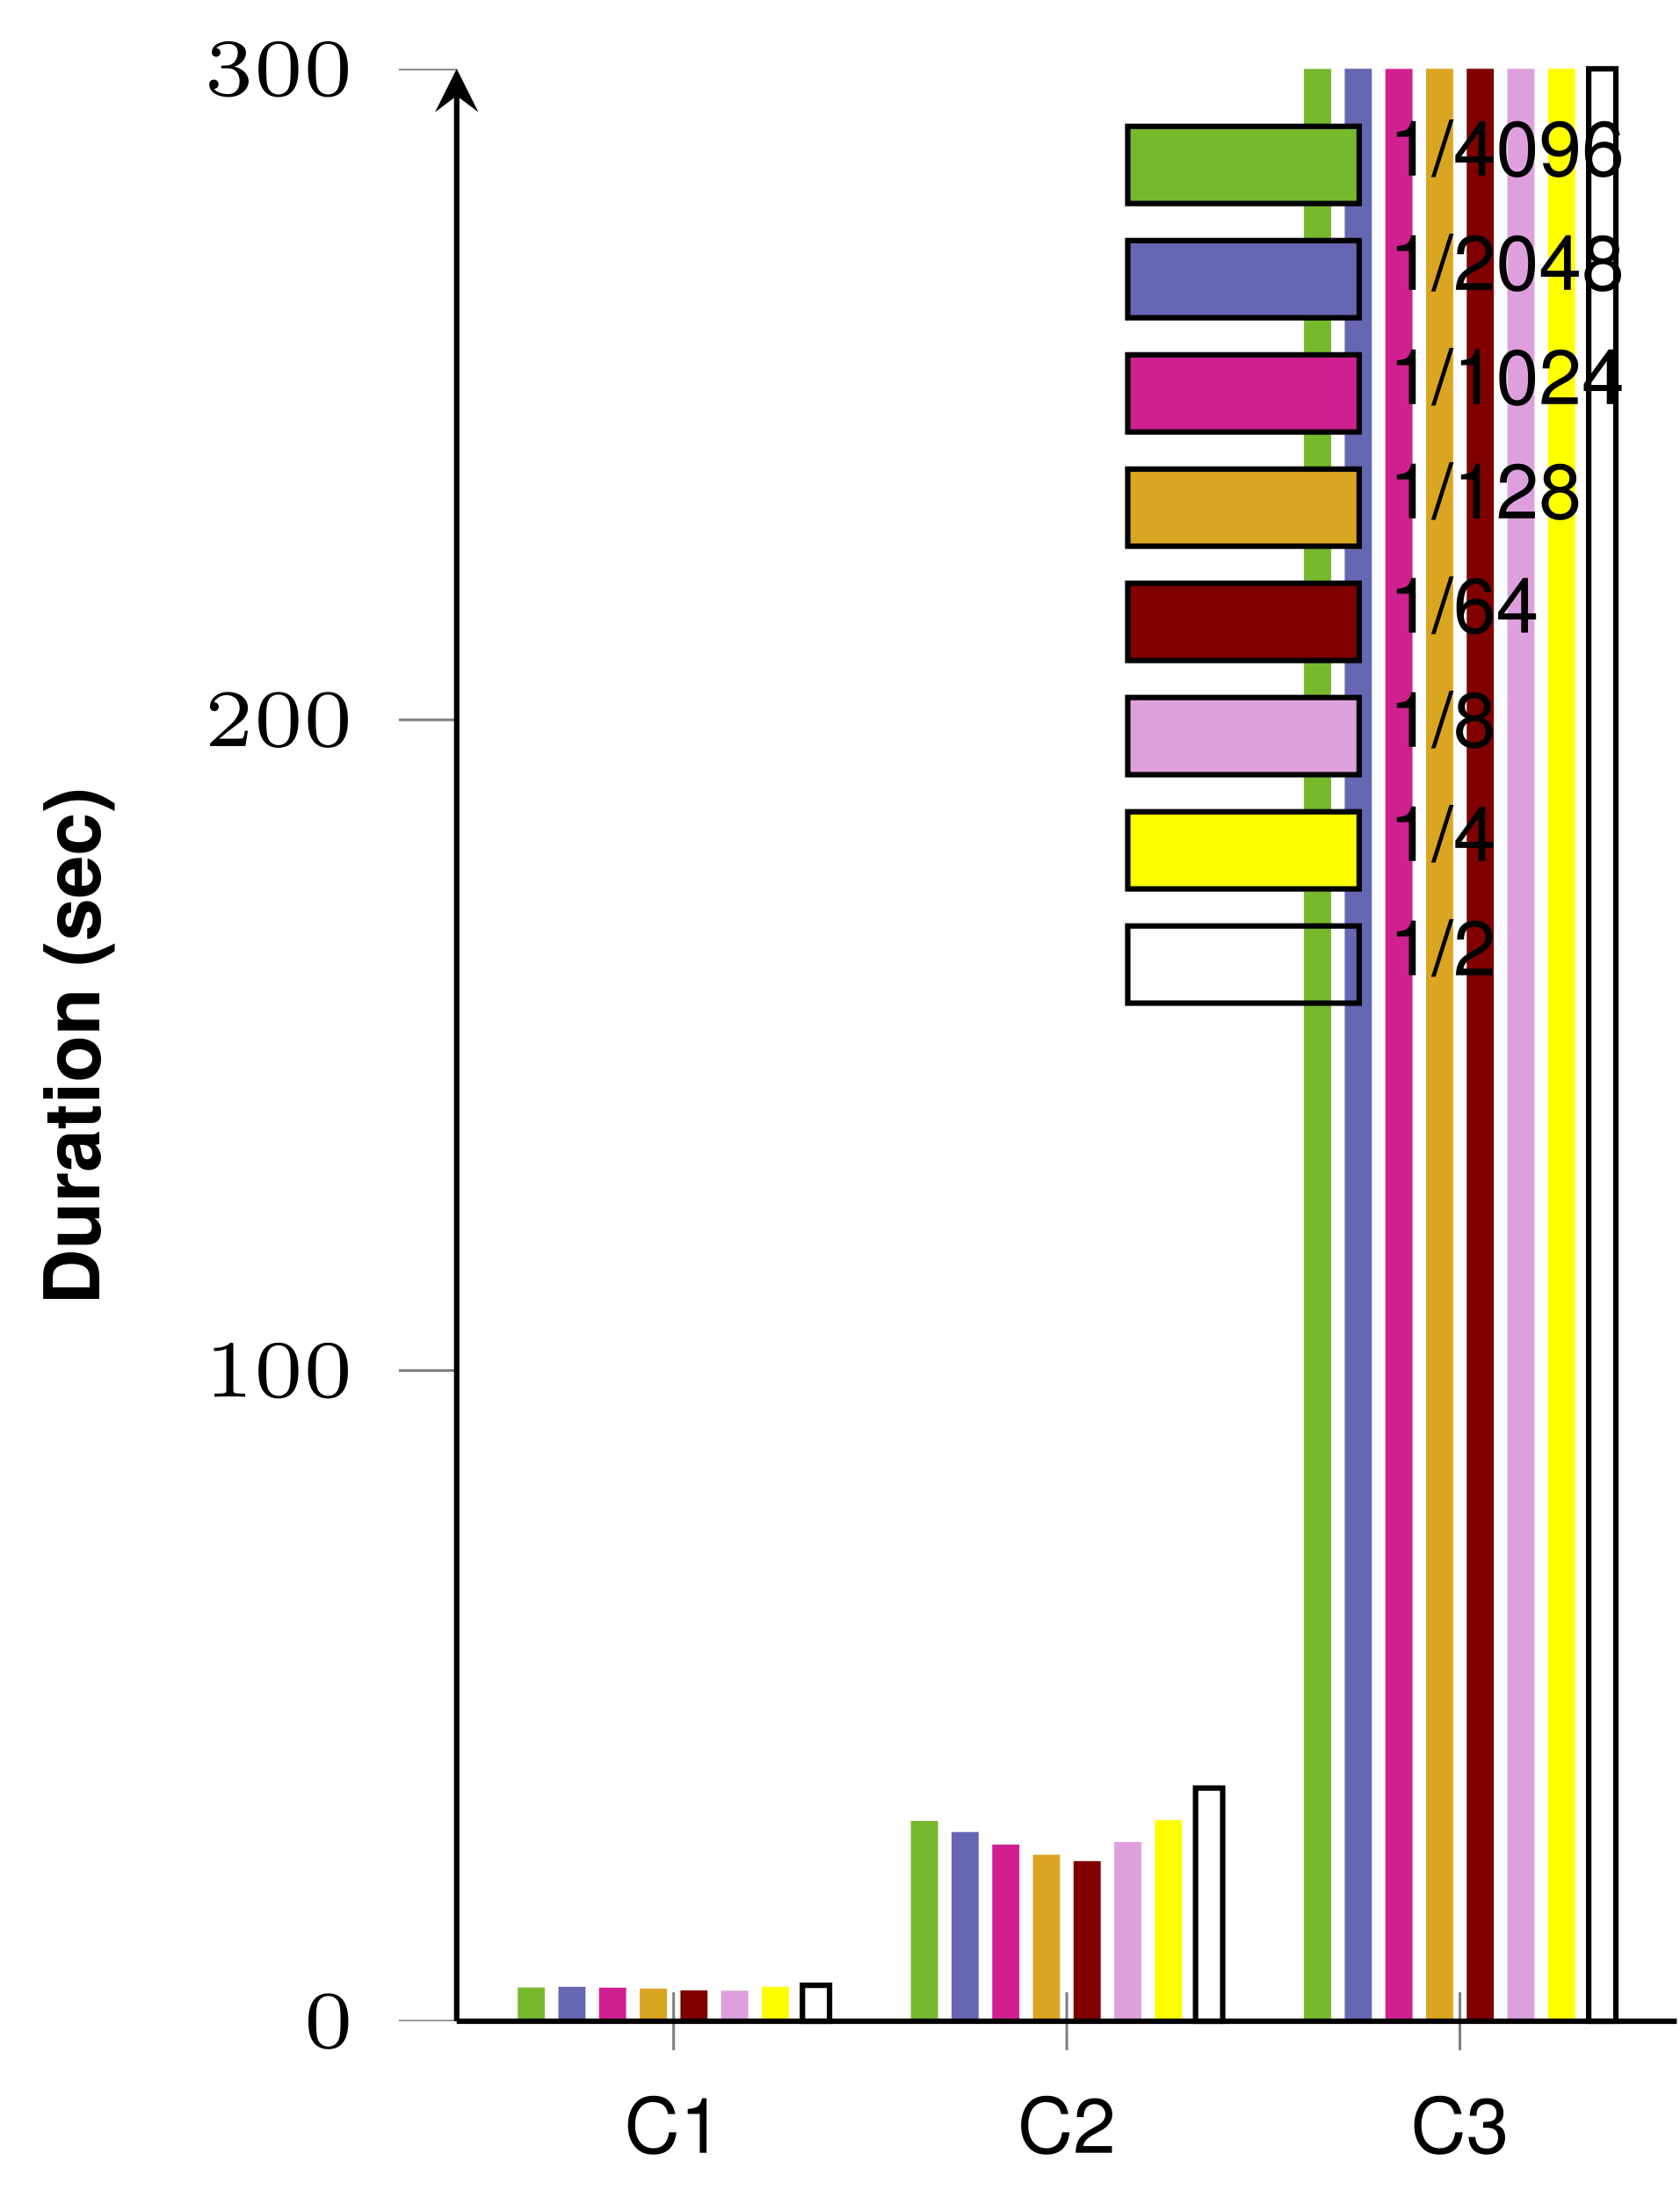
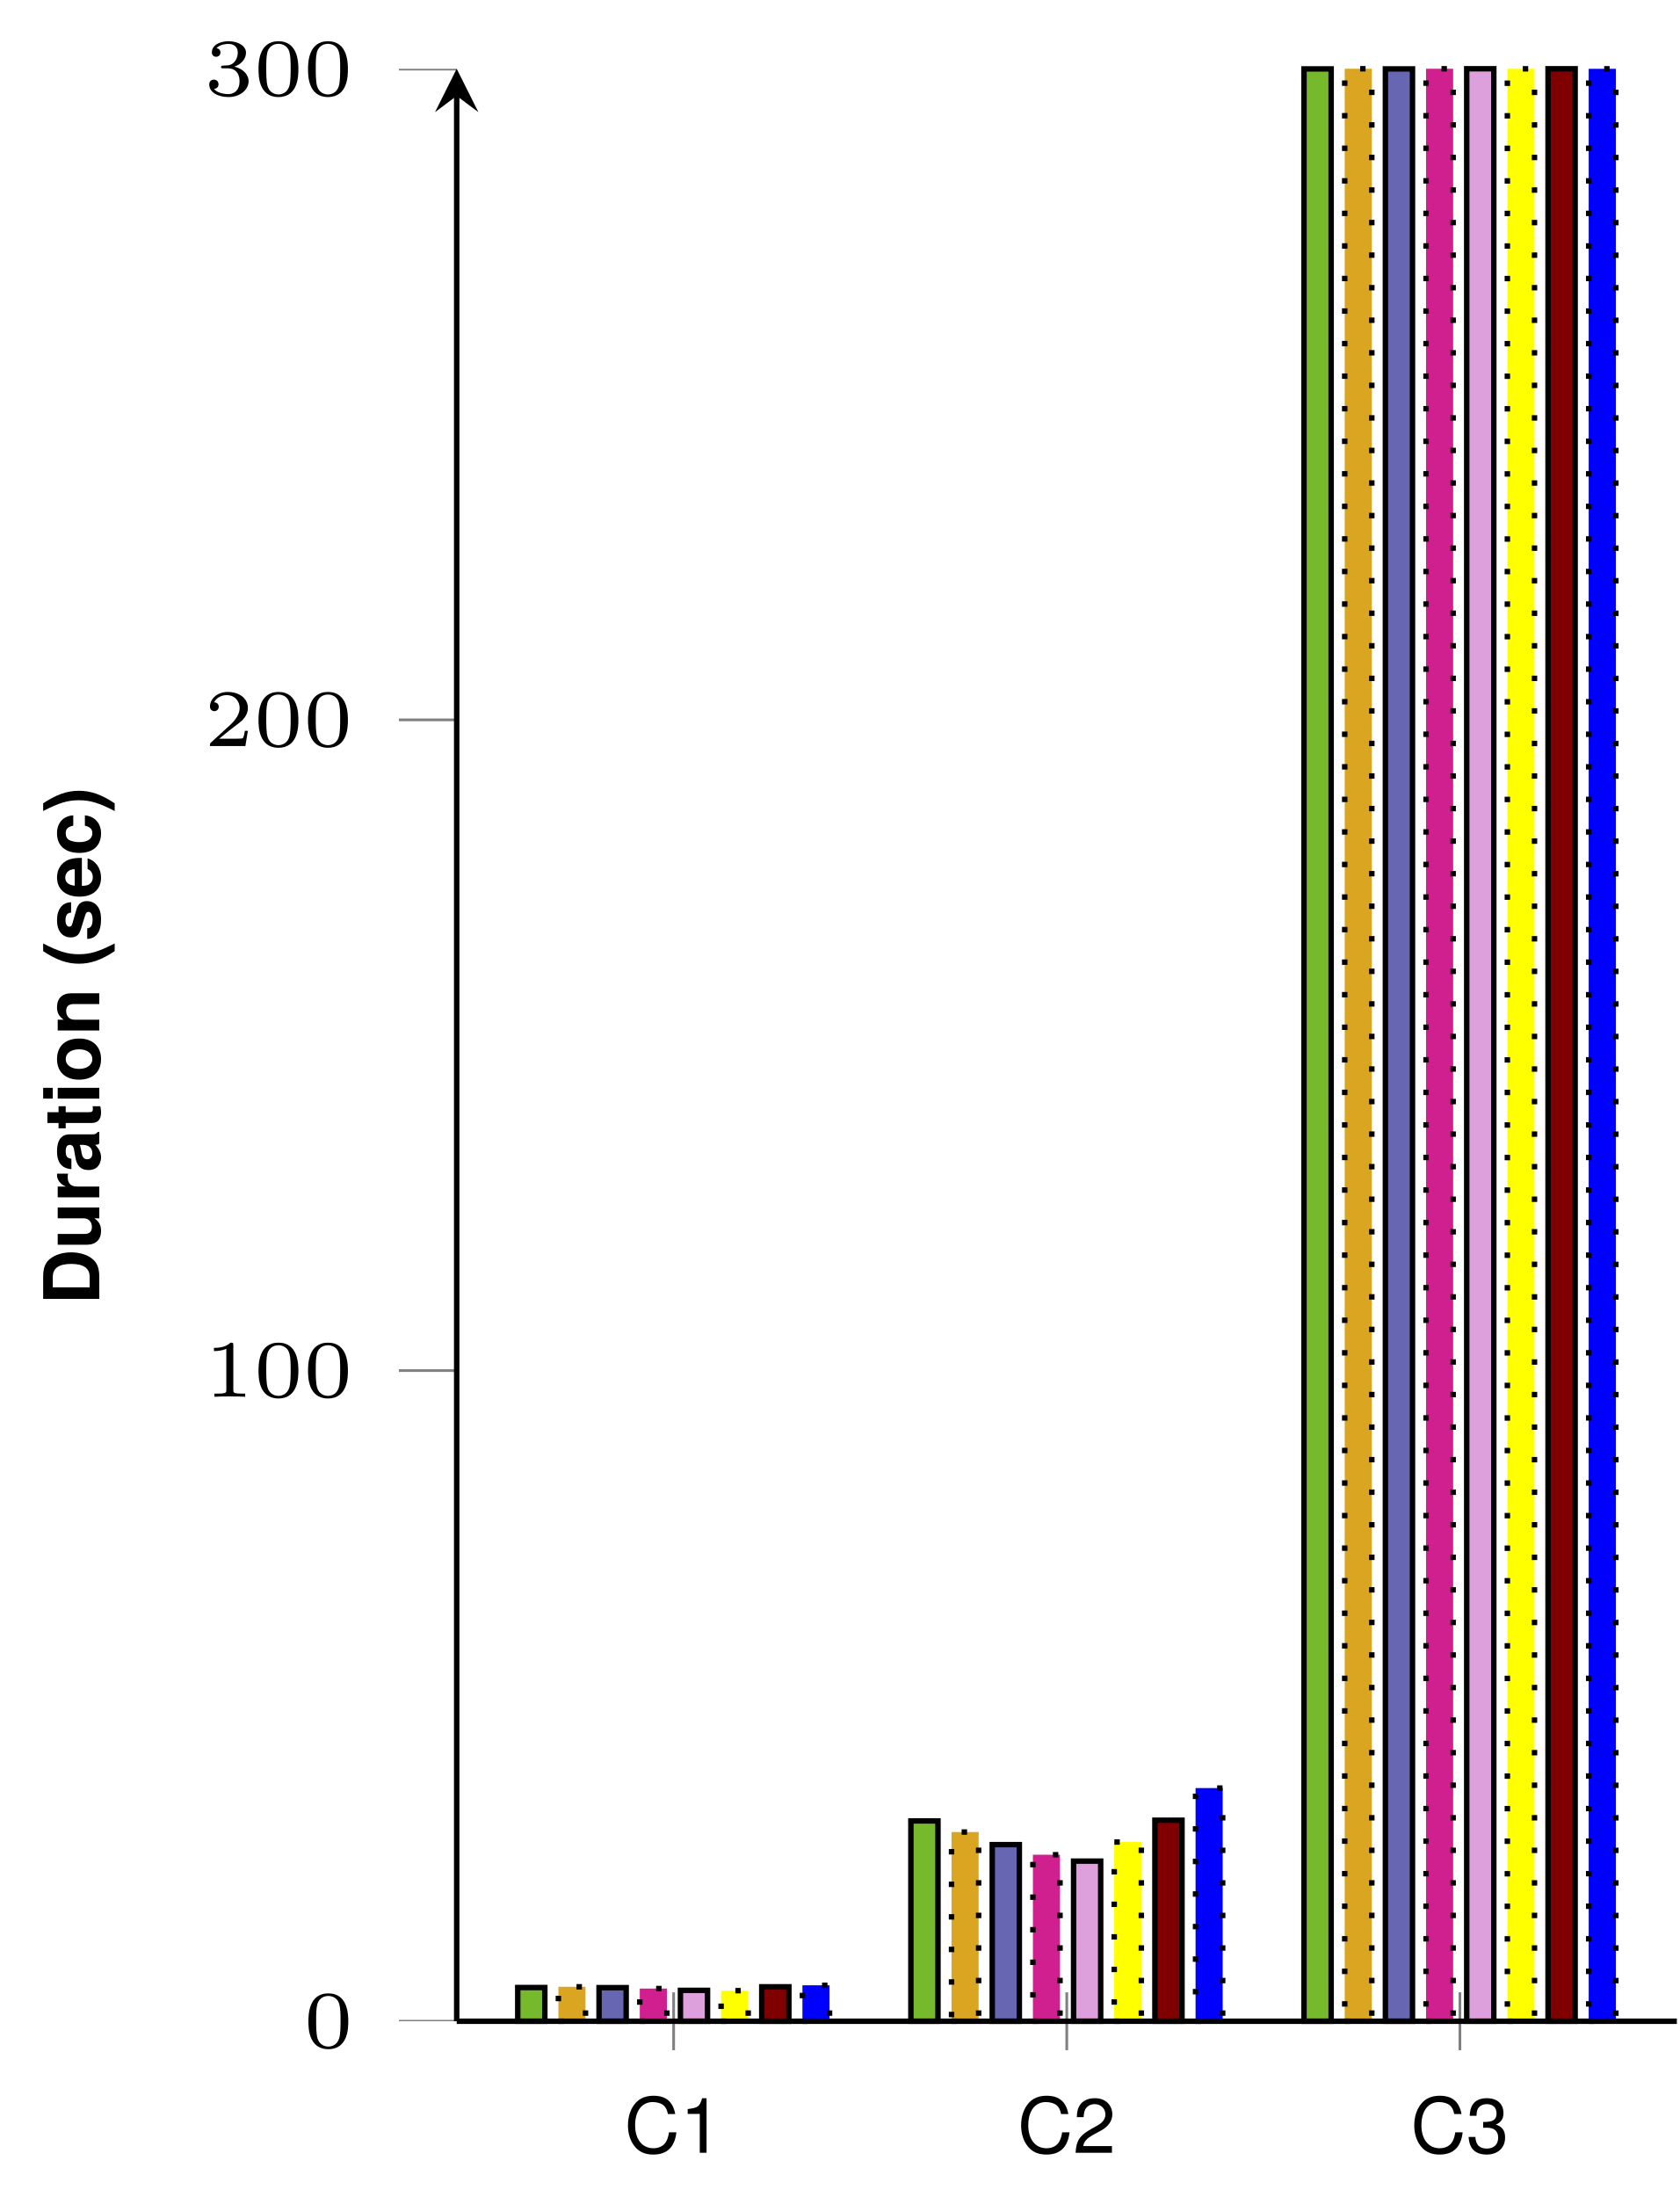
<svg xmlns="http://www.w3.org/2000/svg" xmlns:xlink="http://www.w3.org/1999/xlink" height="161.427pt" version="1.1" viewBox="0 -161.427 123.426 161.427" width="123.426pt">
  <defs>
    <clipPath id="clip1">
      <path d="M33.562 128.82H123.227V-298.106H33.562" />
    </clipPath>
    <clipPath id="clip2">
      <path d="M-108.168 -12.914V-156.375H264.961V-12.914" />
    </clipPath>
    <path d="M1.148 -4.124C0.498 -3.146 0.226 -2.365 0.226 -1.499C0.226 -0.628 0.498 0.153 1.148 1.131H1.714C1.115 -0.034 0.922 -0.668 0.922 -1.499C0.922 -2.325 1.115 -2.97 1.714 -4.124H1.148Z" id="g1-40" />
    <path d="M0.69 1.131C1.341 0.153 1.612 -0.628 1.612 -1.494C1.612 -2.365 1.341 -3.146 0.69 -4.124H0.124C0.724 -2.959 0.917 -2.325 0.917 -1.494C0.917 -0.668 0.724 -0.023 0.124 1.131H0.69Z" id="g1-41" />
    <path d="M0.436 0H2.048C2.676 0 3.072 -0.147 3.349 -0.481C3.677 -0.866 3.853 -1.426 3.853 -2.065C3.853 -2.699 3.677 -3.259 3.349 -3.649C3.072 -3.983 2.682 -4.124 2.048 -4.124H0.436V0ZM1.284 -0.707V-3.417H2.048C2.687 -3.417 3.004 -2.97 3.004 -2.059C3.004 -1.154 2.687 -0.707 2.048 -0.707H1.284Z" id="g1-68" />
    <path d="M2.965 -0.096C2.823 -0.226 2.783 -0.311 2.783 -0.47V-2.167C2.783 -2.789 2.359 -3.106 1.533 -3.106S0.277 -2.755 0.226 -2.048H0.99C1.03 -2.365 1.16 -2.467 1.55 -2.467C1.856 -2.467 2.008 -2.365 2.008 -2.161C2.008 -2.059 1.957 -1.969 1.873 -1.924C1.765 -1.867 1.765 -1.867 1.375 -1.805L1.058 -1.748C0.453 -1.646 0.158 -1.335 0.158 -0.786C0.158 -0.526 0.232 -0.311 0.373 -0.158C0.549 0.023 0.815 0.13 1.086 0.13C1.426 0.13 1.737 -0.017 2.014 -0.306C2.014 -0.147 2.031 -0.091 2.105 0H2.965V-0.096ZM2.008 -1.228C2.008 -0.769 1.782 -0.509 1.38 -0.509C1.115 -0.509 0.95 -0.651 0.95 -0.877C0.95 -1.115 1.075 -1.228 1.403 -1.296L1.675 -1.346C1.884 -1.386 1.918 -1.397 2.008 -1.443V-1.228Z" id="g1-97" />
    <path d="M2.953 -1.912C2.897 -2.659 2.399 -3.106 1.635 -3.106C0.724 -3.106 0.192 -2.506 0.192 -1.465C0.192 -0.458 0.718 0.13 1.624 0.13C2.365 0.13 2.88 -0.328 2.953 -1.058H2.195C2.093 -0.662 1.935 -0.509 1.629 -0.509C1.228 -0.509 0.984 -0.871 0.984 -1.465C0.984 -1.754 1.041 -2.025 1.137 -2.206C1.228 -2.376 1.403 -2.467 1.629 -2.467C1.952 -2.467 2.105 -2.314 2.195 -1.912H2.953Z" id="g1-99" />
    <path d="M2.965 -1.279C2.97 -1.346 2.97 -1.375 2.97 -1.414C2.97 -1.72 2.925 -2.003 2.851 -2.218C2.648 -2.772 2.155 -3.106 1.539 -3.106C0.662 -3.106 0.124 -2.472 0.124 -1.448C0.124 -0.47 0.656 0.13 1.522 0.13C2.206 0.13 2.761 -0.26 2.936 -0.86H2.155C2.059 -0.617 1.839 -0.475 1.55 -0.475C1.324 -0.475 1.143 -0.571 1.03 -0.741C0.956 -0.854 0.928 -0.99 0.917 -1.279H2.965ZM0.928 -1.805C0.979 -2.269 1.177 -2.501 1.528 -2.501C1.726 -2.501 1.907 -2.404 2.02 -2.246C2.093 -2.133 2.127 -2.014 2.144 -1.805H0.928Z" id="g1-101" />
    <path d="M1.171 -3.055H0.379V0H1.171V-3.055ZM1.171 -4.124H0.379V-3.417H1.171V-4.124Z" id="g1-105" />
    <path d="M0.356 -3.055V0H1.148V-1.833C1.148 -2.195 1.403 -2.433 1.788 -2.433C2.127 -2.433 2.297 -2.246 2.297 -1.884V0H3.089V-2.048C3.089 -2.721 2.716 -3.106 2.065 -3.106C1.652 -3.106 1.375 -2.953 1.148 -2.614V-3.055H0.356Z" id="g1-110" />
    <path d="M1.703 -3.106C0.769 -3.106 0.198 -2.489 0.198 -1.488C0.198 -0.481 0.769 0.13 1.709 0.13C2.636 0.13 3.219 -0.487 3.219 -1.465C3.219 -2.501 2.659 -3.106 1.703 -3.106ZM1.709 -2.467C2.144 -2.467 2.427 -2.076 2.427 -1.477C2.427 -0.905 2.133 -0.509 1.709 -0.509C1.279 -0.509 0.99 -0.905 0.99 -1.488S1.279 -2.467 1.709 -2.467Z" id="g1-111" />
    <path d="M0.356 -3.055V0H1.148V-1.624C1.148 -2.088 1.38 -2.32 1.844 -2.32C1.929 -2.32 1.986 -2.314 2.093 -2.297V-3.1C2.048 -3.106 2.02 -3.106 1.997 -3.106C1.635 -3.106 1.318 -2.868 1.148 -2.455V-3.055H0.356Z" id="g1-114" />
    <path d="M2.857 -2.071C2.846 -2.716 2.348 -3.106 1.528 -3.106C0.752 -3.106 0.272 -2.716 0.272 -2.088C0.272 -1.884 0.334 -1.709 0.441 -1.59C0.549 -1.482 0.645 -1.431 0.939 -1.335L1.884 -1.041C2.082 -0.979 2.15 -0.917 2.15 -0.792C2.15 -0.605 1.929 -0.492 1.561 -0.492C1.358 -0.492 1.194 -0.532 1.092 -0.6C1.007 -0.662 0.973 -0.724 0.939 -0.888H0.164C0.187 -0.221 0.679 0.13 1.607 0.13C2.031 0.13 2.354 0.04 2.58 -0.141S2.942 -0.605 2.942 -0.905C2.942 -1.301 2.744 -1.556 2.342 -1.675L1.341 -1.963C1.12 -2.031 1.064 -2.076 1.064 -2.201C1.064 -2.37 1.245 -2.484 1.522 -2.484C1.901 -2.484 2.088 -2.348 2.093 -2.071H2.857Z" id="g1-115" />
    <path d="M1.703 -2.993H1.262V-3.813H0.47V-2.993H0.079V-2.467H0.47V-0.588C0.47 -0.107 0.724 0.13 1.245 0.13C1.42 0.13 1.561 0.113 1.703 0.068V-0.487C1.624 -0.475 1.578 -0.47 1.522 -0.47C1.313 -0.47 1.262 -0.532 1.262 -0.803V-2.467H1.703V-2.993Z" id="g1-116" />
    <path d="M3.061 0V-3.055H2.269V-1.143C2.269 -0.781 2.014 -0.543 1.629 -0.543C1.29 -0.543 1.12 -0.724 1.12 -1.092V-3.055H0.328V-0.928C0.328 -0.255 0.702 0.13 1.352 0.13C1.765 0.13 2.042 -0.023 2.269 -0.362V0H3.061Z" id="g1-117" />
    <path d="M3.288 -1.907C3.288 -2.343 3.288 -3.975 1.823 -3.975S0.359 -2.343 0.359 -1.907C0.359 -1.476 0.359 0.126 1.823 0.126S3.288 -1.476 3.288 -1.907ZM1.823 -0.066C1.572 -0.066 1.166 -0.185 1.022 -0.681C0.927 -1.028 0.927 -1.614 0.927 -1.985C0.927 -2.385 0.927 -2.845 1.01 -3.168C1.16 -3.706 1.614 -3.784 1.823 -3.784C2.098 -3.784 2.493 -3.652 2.624 -3.198C2.714 -2.881 2.72 -2.445 2.72 -1.985C2.72 -1.602 2.72 -0.998 2.618 -0.664C2.451 -0.143 2.02 -0.066 1.823 -0.066Z" id="g2-48" />
    <path d="M2.146 -3.796C2.146 -3.975 2.122 -3.975 1.943 -3.975C1.548 -3.593 0.938 -3.593 0.723 -3.593V-3.359C0.879 -3.359 1.273 -3.359 1.632 -3.527V-0.508C1.632 -0.311 1.632 -0.233 1.016 -0.233H0.759V0C1.088 -0.024 1.554 -0.024 1.889 -0.024S2.69 -0.024 3.019 0V-0.233H2.762C2.146 -0.233 2.146 -0.311 2.146 -0.508V-3.796Z" id="g2-49" />
    <path d="M3.216 -1.118H2.995C2.983 -1.034 2.923 -0.64 2.833 -0.574C2.792 -0.538 2.307 -0.538 2.224 -0.538H1.106L1.871 -1.16C2.074 -1.321 2.606 -1.704 2.792 -1.883C2.971 -2.062 3.216 -2.367 3.216 -2.792C3.216 -3.539 2.54 -3.975 1.739 -3.975C0.968 -3.975 0.43 -3.467 0.43 -2.905C0.43 -2.6 0.687 -2.564 0.753 -2.564C0.903 -2.564 1.076 -2.672 1.076 -2.887C1.076 -3.019 0.998 -3.21 0.735 -3.21C0.873 -3.515 1.237 -3.742 1.65 -3.742C2.277 -3.742 2.612 -3.276 2.612 -2.792C2.612 -2.367 2.331 -1.931 1.913 -1.548L0.496 -0.251C0.436 -0.191 0.43 -0.185 0.43 0H3.031L3.216 -1.118Z" id="g2-50" />
    <path d="M1.757 -1.985C2.265 -1.985 2.606 -1.644 2.606 -1.034C2.606 -0.377 2.212 -0.09 1.775 -0.09C1.614 -0.09 0.998 -0.126 0.729 -0.472C0.962 -0.496 1.058 -0.652 1.058 -0.813C1.058 -1.016 0.915 -1.154 0.717 -1.154C0.556 -1.154 0.377 -1.052 0.377 -0.801C0.377 -0.209 1.034 0.126 1.793 0.126C2.678 0.126 3.27 -0.442 3.27 -1.034C3.27 -1.47 2.935 -1.931 2.224 -2.11C2.696 -2.265 3.078 -2.648 3.078 -3.138C3.078 -3.616 2.517 -3.975 1.799 -3.975C1.1 -3.975 0.568 -3.652 0.568 -3.162C0.568 -2.905 0.765 -2.833 0.885 -2.833C1.04 -2.833 1.201 -2.941 1.201 -3.15C1.201 -3.335 1.07 -3.443 0.909 -3.467C1.19 -3.778 1.734 -3.778 1.787 -3.778C2.092 -3.778 2.475 -3.634 2.475 -3.138C2.475 -2.809 2.289 -2.236 1.692 -2.2C1.584 -2.194 1.423 -2.182 1.369 -2.182C1.309 -2.176 1.243 -2.17 1.243 -2.08C1.243 -1.985 1.309 -1.985 1.411 -1.985H1.757Z" id="g2-51" />
-     <path d="M1.296 -4.124L-0.045 0.113H0.266L1.607 -4.124H1.296Z" id="g4-47" />
-     <path d="M1.556 -4.011C1.182 -4.011 0.843 -3.847 0.634 -3.57C0.373 -3.219 0.243 -2.682 0.243 -1.941C0.243 -0.588 0.696 0.13 1.556 0.13C2.404 0.13 2.868 -0.588 2.868 -1.907C2.868 -2.687 2.744 -3.208 2.478 -3.57C2.269 -3.853 1.935 -4.011 1.556 -4.011ZM1.556 -3.57C2.093 -3.57 2.359 -3.027 2.359 -1.952C2.359 -0.815 2.099 -0.283 1.544 -0.283C1.018 -0.283 0.752 -0.837 0.752 -1.935S1.018 -3.57 1.556 -3.57Z" id="g4-48" />
    <path d="M1.465 -2.857V0H1.963V-4.011H1.635C1.46 -3.394 1.346 -3.31 0.577 -3.213V-2.857H1.465Z" id="g4-49" />
    <path d="M2.863 -0.492H0.752C0.803 -0.82 0.984 -1.03 1.477 -1.318L2.042 -1.624C2.602 -1.929 2.891 -2.342 2.891 -2.834C2.891 -3.168 2.755 -3.479 2.518 -3.694S1.986 -4.011 1.607 -4.011C1.098 -4.011 0.718 -3.83 0.498 -3.491C0.356 -3.276 0.294 -3.027 0.283 -2.619H0.781C0.798 -2.891 0.832 -3.055 0.9 -3.185C1.03 -3.428 1.29 -3.576 1.59 -3.576C2.042 -3.576 2.382 -3.253 2.382 -2.823C2.382 -2.506 2.195 -2.235 1.839 -2.031L1.318 -1.737C0.481 -1.262 0.238 -0.883 0.192 0H2.863V-0.492Z" id="g4-50" />
    <path d="M1.25 -1.839H1.313L1.522 -1.844C2.071 -1.844 2.354 -1.595 2.354 -1.115C2.354 -0.611 2.042 -0.311 1.522 -0.311C0.979 -0.311 0.713 -0.583 0.679 -1.165H0.181C0.204 -0.843 0.26 -0.634 0.356 -0.453C0.56 -0.068 0.956 0.13 1.505 0.13C2.331 0.13 2.863 -0.362 2.863 -1.12C2.863 -1.629 2.665 -1.912 2.184 -2.076C2.557 -2.223 2.744 -2.506 2.744 -2.908C2.744 -3.598 2.286 -4.011 1.522 -4.011C0.713 -4.011 0.283 -3.57 0.266 -2.716H0.764C0.769 -2.959 0.792 -3.095 0.854 -3.219C0.967 -3.44 1.216 -3.576 1.528 -3.576C1.969 -3.576 2.235 -3.315 2.235 -2.891C2.235 -2.608 2.133 -2.438 1.912 -2.348C1.776 -2.291 1.601 -2.269 1.25 -2.263V-1.839Z" id="g4-51" />
-     <path d="M1.85 -0.962V0H2.348V-0.962H2.942V-1.409H2.348V-4.011H1.98L0.158 -1.488V-0.962H1.85ZM1.85 -1.409H0.594L1.85 -3.163V-1.409Z" id="g4-52" />
-     <path d="M2.817 -2.965C2.721 -3.621 2.291 -4.011 1.68 -4.011C1.239 -4.011 0.843 -3.796 0.605 -3.44C0.356 -3.049 0.243 -2.557 0.243 -1.827C0.243 -1.154 0.345 -0.724 0.583 -0.368C0.798 -0.045 1.148 0.13 1.59 0.13C2.354 0.13 2.902 -0.436 2.902 -1.222C2.902 -1.969 2.393 -2.495 1.675 -2.495C1.279 -2.495 0.967 -2.342 0.752 -2.048C0.758 -3.027 1.075 -3.57 1.646 -3.57C1.997 -3.57 2.24 -3.349 2.32 -2.965H2.817ZM1.612 -2.054C2.093 -2.054 2.393 -1.72 2.393 -1.182C2.393 -0.679 2.054 -0.311 1.595 -0.311C1.131 -0.311 0.781 -0.696 0.781 -1.211C0.781 -1.709 1.12 -2.054 1.612 -2.054Z" id="g4-54" />
-     <path d="M2.212 -2.11C2.625 -2.359 2.761 -2.563 2.761 -2.942C2.761 -3.57 2.269 -4.011 1.556 -4.011C0.849 -4.011 0.351 -3.57 0.351 -2.942C0.351 -2.568 0.487 -2.365 0.894 -2.11C0.436 -1.89 0.209 -1.556 0.209 -1.115C0.209 -0.379 0.764 0.13 1.556 0.13S2.902 -0.379 2.902 -1.109C2.902 -1.556 2.676 -1.89 2.212 -2.11ZM1.556 -3.57C1.98 -3.57 2.252 -3.321 2.252 -2.931C2.252 -2.557 1.974 -2.308 1.556 -2.308S0.86 -2.557 0.86 -2.936C0.86 -3.321 1.137 -3.57 1.556 -3.57ZM1.556 -1.89C2.054 -1.89 2.393 -1.573 2.393 -1.103C2.393 -0.628 2.054 -0.311 1.544 -0.311C1.058 -0.311 0.718 -0.634 0.718 -1.103S1.058 -1.89 1.556 -1.89Z" id="g4-56" />
-     <path d="M0.3 -0.917C0.396 -0.26 0.826 0.13 1.437 0.13C1.878 0.13 2.28 -0.085 2.512 -0.441C2.767 -0.832 2.88 -1.324 2.88 -2.054C2.88 -2.727 2.778 -3.157 2.54 -3.513C2.32 -3.836 1.969 -4.011 1.528 -4.011C0.764 -4.011 0.215 -3.445 0.215 -2.659C0.215 -1.912 0.724 -1.386 1.448 -1.386C1.827 -1.386 2.105 -1.522 2.365 -1.833C2.359 -0.854 2.042 -0.311 1.471 -0.311C1.12 -0.311 0.877 -0.532 0.798 -0.917H0.3ZM1.522 -3.576C1.986 -3.576 2.337 -3.191 2.337 -2.67C2.337 -2.178 1.991 -1.827 1.505 -1.827C1.024 -1.827 0.724 -2.161 0.724 -2.699C0.724 -3.208 1.064 -3.576 1.522 -3.576Z" id="g4-57" />
    <path d="M3.745 -2.846C3.581 -3.751 3.061 -4.192 2.155 -4.192C1.601 -4.192 1.154 -4.017 0.849 -3.677C0.475 -3.27 0.272 -2.682 0.272 -2.014C0.272 -1.335 0.481 -0.752 0.871 -0.351C1.188 -0.023 1.595 0.13 2.133 0.13C3.14 0.13 3.706 -0.413 3.83 -1.505H3.287C3.242 -1.222 3.185 -1.03 3.1 -0.866C2.931 -0.526 2.58 -0.334 2.139 -0.334C1.318 -0.334 0.798 -0.99 0.798 -2.02C0.798 -3.078 1.296 -3.728 2.093 -3.728C2.427 -3.728 2.738 -3.626 2.908 -3.468C3.061 -3.327 3.146 -3.151 3.208 -2.846H3.745Z" id="g4-67" />
  </defs>
  <g id="page1">
    <path d="M38.047 -12.914H40.039V-15.391H38.047ZM66.938 -12.914H68.93V-27.633H66.938ZM95.828 -12.914H97.824V-156.364H95.828Z" fill="#76b92d" />
-     <path d="M41.035 -12.914H43.027V-15.445H41.035ZM69.926 -12.914H71.918V-26.816H69.926ZM98.82 -12.914H100.812V-156.375H98.82Z" fill="#6666b3" />
-     <path d="M44.023 -12.914H46.016V-15.383H44.023ZM72.918 -12.914H74.91V-25.891H72.918ZM101.809 -12.914H103.801V-156.364H101.809Z" fill="#d02090" />
-     <path d="M47.016 -12.914H49.008V-15.316H47.016ZM75.906 -12.914H77.898V-25.148H75.906ZM104.797 -12.914H106.789V-156.375H104.797Z" fill="#daa520" />
-     <path d="M50.004 -12.914H51.996V-15.184H50.004ZM78.895 -12.914H80.887V-24.68H78.895ZM107.785 -12.914H109.777V-156.375H107.785Z" fill="#800000" />
-     <path d="M52.992 -12.914H54.984V-15.16H52.992ZM81.883 -12.914H83.875V-26.082H81.883ZM110.773 -12.914H112.766V-156.371H110.773Z" fill="#dda0dd" />
-     <path d="M55.98 -12.914H57.973V-15.445H55.98ZM84.871 -12.914H86.863V-27.684H84.871ZM113.762 -12.914H115.754V-156.375H113.762Z" fill="#ffff00" />
-     <path d="M58.969 -12.914H60.961V-15.555H58.969ZM87.859 -12.914H89.852V-30.047H87.859ZM116.75 -12.914H118.746V-156.371H116.75Z" fill="none" stroke="#000000" stroke-miterlimit="10.037" stroke-width="0.4" />
+     <path d="M38.047 -12.914H40.039V-15.391H38.047ZM66.938 -12.914H68.93V-27.633H66.938ZM95.828 -12.914H97.824V-156.364H95.828Z" fill="none" stroke="#000000" stroke-miterlimit="10.037" stroke-width="0.4" />
+     <path d="M41.035 -12.914H43.027V-15.445H41.035ZM69.926 -12.914H71.918V-26.816H69.926ZM98.82 -12.914H100.812V-156.375H98.82Z" fill="#daa520" />
+     <path d="M41.035 -12.914H43.027V-15.445H41.035ZM69.926 -12.914H71.918V-26.816H69.926ZM98.82 -12.914H100.812V-156.375H98.82Z" fill="none" stroke="#000000" stroke-dasharray="0.399,1.993" stroke-miterlimit="10.037" stroke-width="0.4" />
+     <path d="M44.023 -12.914H46.016V-15.383H44.023ZM72.918 -12.914H74.91V-25.891H72.918ZM101.809 -12.914H103.801V-156.364H101.809Z" fill="#6666b3" />
+     <path d="M44.023 -12.914H46.016V-15.383H44.023ZM72.918 -12.914H74.91V-25.891H72.918ZM101.809 -12.914H103.801V-156.364H101.809Z" fill="none" stroke="#000000" stroke-miterlimit="10.037" stroke-width="0.4" />
+     <path d="M47.016 -12.914H49.008V-15.316H47.016ZM75.906 -12.914H77.898V-25.148H75.906ZM104.797 -12.914H106.789V-156.375H104.797Z" fill="#d02090" />
+     <path d="M47.016 -12.914H49.008V-15.316H47.016ZM75.906 -12.914H77.898V-25.148H75.906ZM104.797 -12.914H106.789V-156.375H104.797Z" fill="none" stroke="#000000" stroke-dasharray="0.399,1.993" stroke-miterlimit="10.037" stroke-width="0.4" />
+     <path d="M50.004 -12.914H51.996V-15.184H50.004ZM78.895 -12.914H80.887V-24.68H78.895ZM107.785 -12.914H109.777V-156.375H107.785Z" fill="#dda0dd" />
+     <path d="M50.004 -12.914H51.996V-15.184H50.004ZM78.895 -12.914H80.887V-24.68H78.895ZM107.785 -12.914H109.777V-156.375H107.785Z" fill="none" stroke="#000000" stroke-miterlimit="10.037" stroke-width="0.4" />
+     <path d="M52.992 -12.914H54.984V-15.16H52.992ZM81.883 -12.914H83.875V-26.082H81.883ZM110.773 -12.914H112.766V-156.371H110.773Z" fill="#ffff00" />
+     <path d="M52.992 -12.914H54.984V-15.16H52.992ZM81.883 -12.914H83.875V-26.082H81.883ZM110.773 -12.914H112.766V-156.371H110.773Z" fill="none" stroke="#000000" stroke-dasharray="0.399,1.993" stroke-miterlimit="10.037" stroke-width="0.4" />
+     <path d="M55.98 -12.914H57.973V-15.445H55.98ZM84.871 -12.914H86.863V-27.684H84.871ZM113.762 -12.914H115.754V-156.375H113.762Z" fill="#800000" />
+     <path d="M55.98 -12.914H57.973V-15.445H55.98ZM84.871 -12.914H86.863V-27.684H84.871ZM113.762 -12.914H115.754V-156.375H113.762Z" fill="none" stroke="#000000" stroke-miterlimit="10.037" stroke-width="0.4" />
+     <path d="M58.969 -12.914H60.961V-15.555H58.969ZM87.859 -12.914H89.852V-30.047H87.859ZM116.75 -12.914H118.746V-156.371H116.75Z" fill="#0000ff" />
+     <path d="M58.969 -12.914H60.961V-15.555H58.969ZM87.859 -12.914H89.852V-30.047H87.859ZM116.75 -12.914H118.746V-156.371H116.75Z" fill="none" stroke="#000000" stroke-dasharray="0.399,1.993" stroke-miterlimit="10.037" stroke-width="0.4" />
    <path clip-path="url(#clip1)" d="M49.504 -10.785V-15.039M78.395 -10.785V-15.039M107.285 -10.785V-15.039" fill="none" stroke="#808080" stroke-miterlimit="10.037" stroke-width="0.2" />
    <path clip-path="url(#clip2)" d="M29.312 -12.914H33.562M29.312 -60.723H33.562M29.312 -108.535H33.562M29.312 -156.348H33.562" fill="none" stroke="#808080" stroke-miterlimit="10.037" stroke-width="0.2" />
    <path d="M33.562 -12.914H123.227" fill="none" stroke="#000000" stroke-miterlimit="10.037" stroke-width="0.4" />
    <path d="M33.562 -12.914V-154.383" fill="none" stroke="#000000" stroke-miterlimit="10.037" stroke-width="0.4" />
    <path d="M33.562 -156.375L31.969 -153.187L33.562 -154.383L35.156 -153.187" />
    <g transform="matrix(1 0 0 1 -37.1939 22.5779)">
      <use x="83.07" xlink:href="#g4-67" y="-25.826" />
      <use x="87.154" xlink:href="#g4-49" y="-25.826" />
    </g>
    <g transform="matrix(1 0 0 1 -8.3026 22.5779)">
      <use x="83.07" xlink:href="#g4-67" y="-25.826" />
      <use x="87.154" xlink:href="#g4-50" y="-25.826" />
    </g>
    <g transform="matrix(1 0 0 1 20.5884 22.5779)">
      <use x="83.07" xlink:href="#g4-67" y="-25.826" />
      <use x="87.154" xlink:href="#g4-51" y="-25.826" />
    </g>
    <g transform="matrix(1 0 0 1 -60.7639 14.8391)">
      <use x="83.07" xlink:href="#g2-48" y="-25.826" />
    </g>
    <g transform="matrix(1 0 0 1 -68.0698 -32.9726)">
      <use x="83.07" xlink:href="#g2-49" y="-25.826" />
      <use x="86.709" xlink:href="#g2-48" y="-25.826" />
      <use x="90.348" xlink:href="#g2-48" y="-25.826" />
    </g>
    <g transform="matrix(1 0 0 1 -68.0698 -80.7843)">
      <use x="83.07" xlink:href="#g2-50" y="-25.826" />
      <use x="86.709" xlink:href="#g2-48" y="-25.826" />
      <use x="90.348" xlink:href="#g2-48" y="-25.826" />
    </g>
    <g transform="matrix(1 0 0 1 -68.0698 -128.596)">
      <use x="83.07" xlink:href="#g2-51" y="-25.826" />
      <use x="86.709" xlink:href="#g2-48" y="-25.826" />
      <use x="90.348" xlink:href="#g2-48" y="-25.826" />
    </g>
    <g transform="matrix(0 -1 1 0 33.1218 17.5144)">
      <use x="83.07" xlink:href="#g1-68" y="-25.826" />
      <use x="87.154" xlink:href="#g1-117" y="-25.826" />
      <use x="90.611" xlink:href="#g1-114" y="-25.826" />
      <use x="92.812" xlink:href="#g1-97" y="-25.826" />
      <use x="95.957" xlink:href="#g1-116" y="-25.826" />
      <use x="97.841" xlink:href="#g1-105" y="-25.826" />
      <use x="99.414" xlink:href="#g1-111" y="-25.826" />
      <use x="102.871" xlink:href="#g1-110" y="-25.826" />
      <use x="107.906" xlink:href="#g1-40" y="-25.826" />
      <use x="109.79" xlink:href="#g1-115" y="-25.826" />
      <use x="112.935" xlink:href="#g1-101" y="-25.826" />
      <use x="116.081" xlink:href="#g1-99" y="-25.826" />
      <use x="119.226" xlink:href="#g1-41" y="-25.826" />
    </g>
-     <path d="M82.875 -146.473V-152.145H99.883V-146.473ZM99.883 -152.145" fill="#76b92d" />
-     <path d="M82.875 -146.472V-152.144H99.883V-146.472ZM99.883 -152.144" fill="none" stroke="#000000" stroke-miterlimit="10.037" stroke-width="0.4" />
-     <g transform="matrix(1 0 0 1 1.599 -63.9441)">
-       <use x="100.476" xlink:href="#g4-49" y="-84.58" />
-       <use x="103.622" xlink:href="#g4-47" y="-84.58" />
-       <use x="105.194" xlink:href="#g4-52" y="-84.58" />
-       <use x="108.34" xlink:href="#g4-48" y="-84.58" />
-       <use x="111.485" xlink:href="#g4-57" y="-84.58" />
-       <use x="114.631" xlink:href="#g4-54" y="-84.58" />
-     </g>
-     <path d="M82.875 -138.078V-143.75H99.883V-138.078ZM99.883 -143.75" fill="#6666b3" />
-     <path d="M82.875 -138.078V-143.75H99.883V-138.078ZM99.883 -143.75" fill="none" stroke="#000000" stroke-miterlimit="10.037" stroke-width="0.4" />
-     <g transform="matrix(1 0 0 1 1.599 -63.9436)">
-       <use x="100.476" xlink:href="#g4-49" y="-76.186" />
-       <use x="103.622" xlink:href="#g4-47" y="-76.186" />
-       <use x="105.194" xlink:href="#g4-50" y="-76.186" />
-       <use x="108.34" xlink:href="#g4-48" y="-76.186" />
-       <use x="111.485" xlink:href="#g4-52" y="-76.186" />
-       <use x="114.631" xlink:href="#g4-56" y="-76.186" />
-     </g>
-     <path d="M82.875 -129.688V-135.356H99.883V-129.688ZM99.883 -135.356" fill="#d02090" />
-     <path d="M82.875 -129.687V-135.355H99.883V-129.687ZM99.883 -135.355" fill="none" stroke="#000000" stroke-miterlimit="10.037" stroke-width="0.4" />
-     <g transform="matrix(1 0 0 1 1.599 -63.944)">
-       <use x="100.476" xlink:href="#g4-49" y="-67.793" />
-       <use x="103.622" xlink:href="#g4-47" y="-67.793" />
-       <use x="105.194" xlink:href="#g4-49" y="-67.793" />
-       <use x="108.34" xlink:href="#g4-48" y="-67.793" />
-       <use x="111.485" xlink:href="#g4-50" y="-67.793" />
-       <use x="114.631" xlink:href="#g4-52" y="-67.793" />
-     </g>
-     <path d="M82.875 -121.293V-126.961H99.883V-121.293ZM99.883 -126.961" fill="#daa520" />
-     <path d="M82.875 -121.293V-126.961H99.883V-121.293ZM99.883 -126.961" fill="none" stroke="#000000" stroke-miterlimit="10.037" stroke-width="0.4" />
-     <g transform="matrix(1 0 0 1 1.599 -63.9435)">
-       <use x="100.476" xlink:href="#g4-49" y="-59.4" />
-       <use x="103.622" xlink:href="#g4-47" y="-59.4" />
-       <use x="105.194" xlink:href="#g4-49" y="-59.4" />
-       <use x="108.34" xlink:href="#g4-50" y="-59.4" />
-       <use x="111.485" xlink:href="#g4-56" y="-59.4" />
-     </g>
-     <path d="M82.875 -112.898V-118.57H99.883V-112.898ZM99.883 -118.57" fill="#800000" />
-     <path d="M82.875 -112.898V-118.57H99.883V-112.898ZM99.883 -118.57" fill="none" stroke="#000000" stroke-miterlimit="10.037" stroke-width="0.4" />
-     <g transform="matrix(1 0 0 1 1.599 -63.9439)">
-       <use x="100.476" xlink:href="#g4-49" y="-51.006" />
-       <use x="103.622" xlink:href="#g4-47" y="-51.006" />
-       <use x="105.194" xlink:href="#g4-54" y="-51.006" />
-       <use x="108.34" xlink:href="#g4-52" y="-51.006" />
-     </g>
-     <path d="M82.875 -104.508V-110.176H99.883V-104.508ZM99.883 -110.176" fill="#dda0dd" />
-     <path d="M82.875 -104.508V-110.176H99.883V-104.508ZM99.883 -110.176" fill="none" stroke="#000000" stroke-miterlimit="10.037" stroke-width="0.4" />
-     <g transform="matrix(1 0 0 1 1.599 -63.9434)">
-       <use x="100.476" xlink:href="#g4-49" y="-42.613" />
-       <use x="103.622" xlink:href="#g4-47" y="-42.613" />
-       <use x="105.194" xlink:href="#g4-56" y="-42.613" />
-     </g>
-     <path d="M82.875 -96.113V-101.781H99.883V-96.113ZM99.883 -101.781" fill="#ffff00" />
-     <path d="M82.875 -96.113V-101.781H99.883V-96.113ZM99.883 -101.781" fill="none" stroke="#000000" stroke-miterlimit="10.037" stroke-width="0.4" />
-     <g transform="matrix(1 0 0 1 1.599 -63.9438)">
-       <use x="100.476" xlink:href="#g4-49" y="-34.219" />
-       <use x="103.622" xlink:href="#g4-47" y="-34.219" />
-       <use x="105.194" xlink:href="#g4-52" y="-34.219" />
-     </g>
-     <path d="M82.875 -87.719V-93.391H99.883V-87.719ZM99.883 -93.391" fill="none" stroke="#000000" stroke-miterlimit="10.037" stroke-width="0.4" />
-     <g transform="matrix(1 0 0 1 1.599 -63.9438)">
-       <use x="100.476" xlink:href="#g4-49" y="-25.826" />
-       <use x="103.622" xlink:href="#g4-47" y="-25.826" />
-       <use x="105.194" xlink:href="#g4-50" y="-25.826" />
-     </g>
  </g>
</svg>
